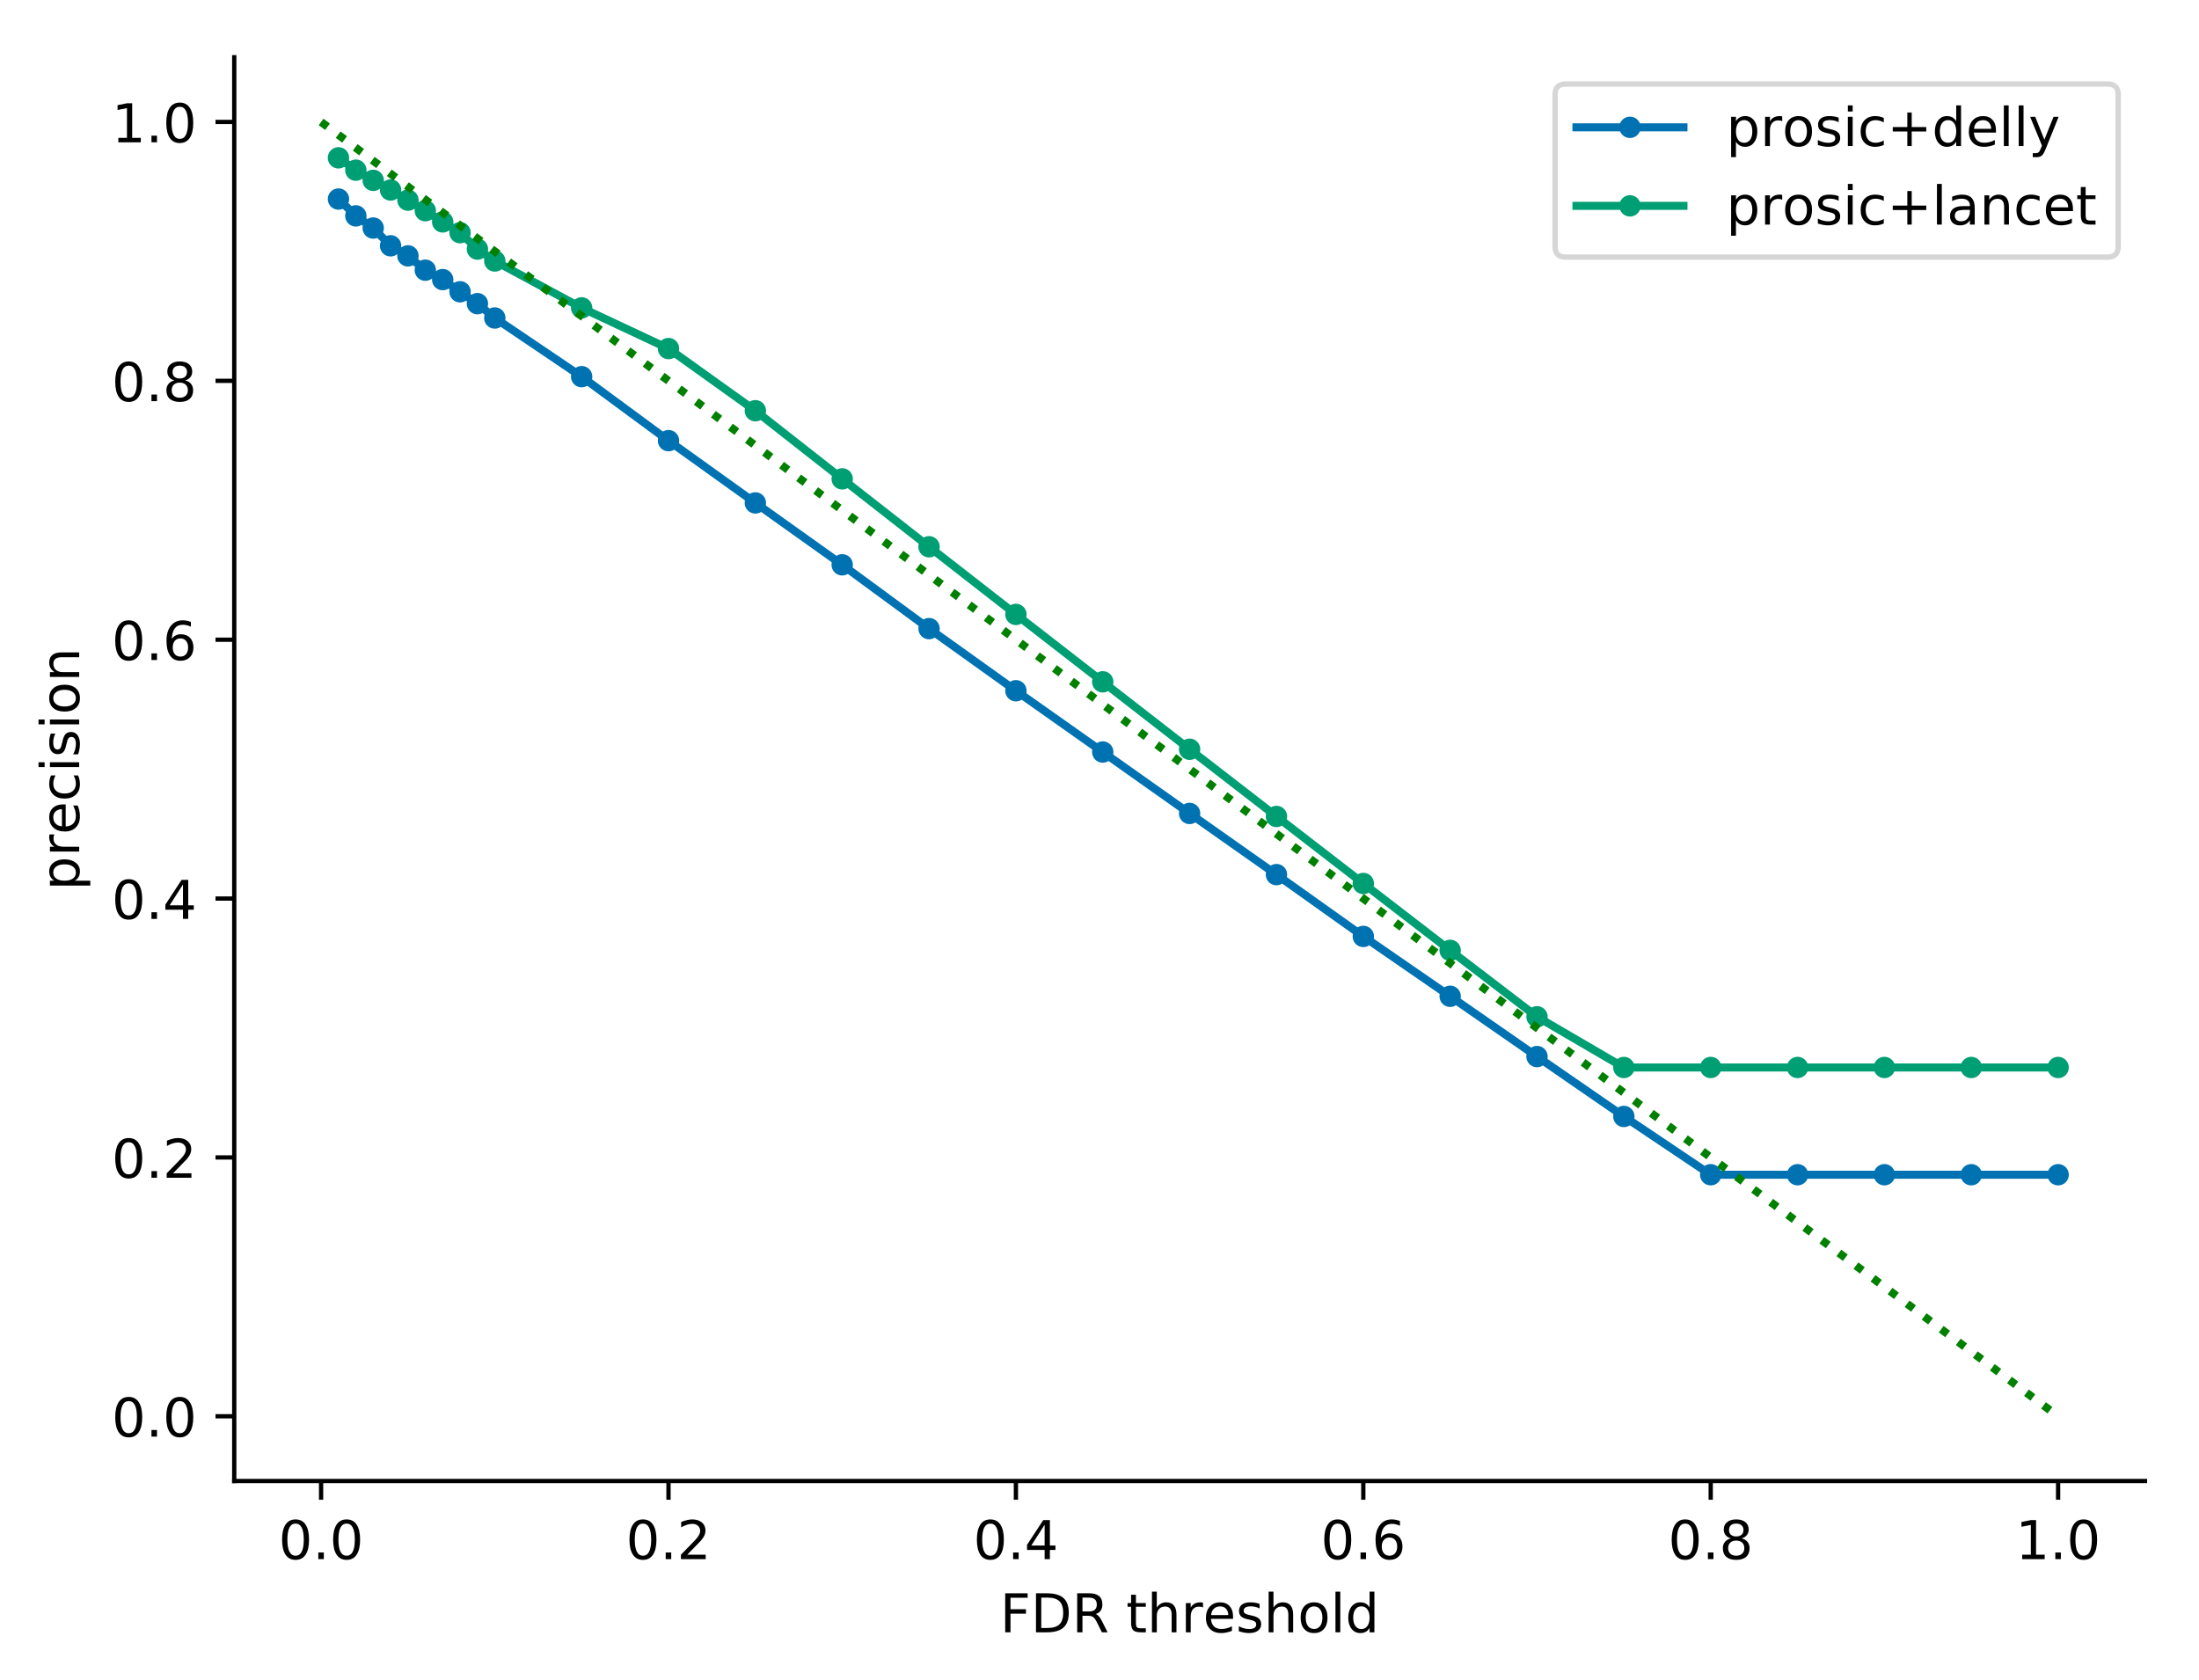
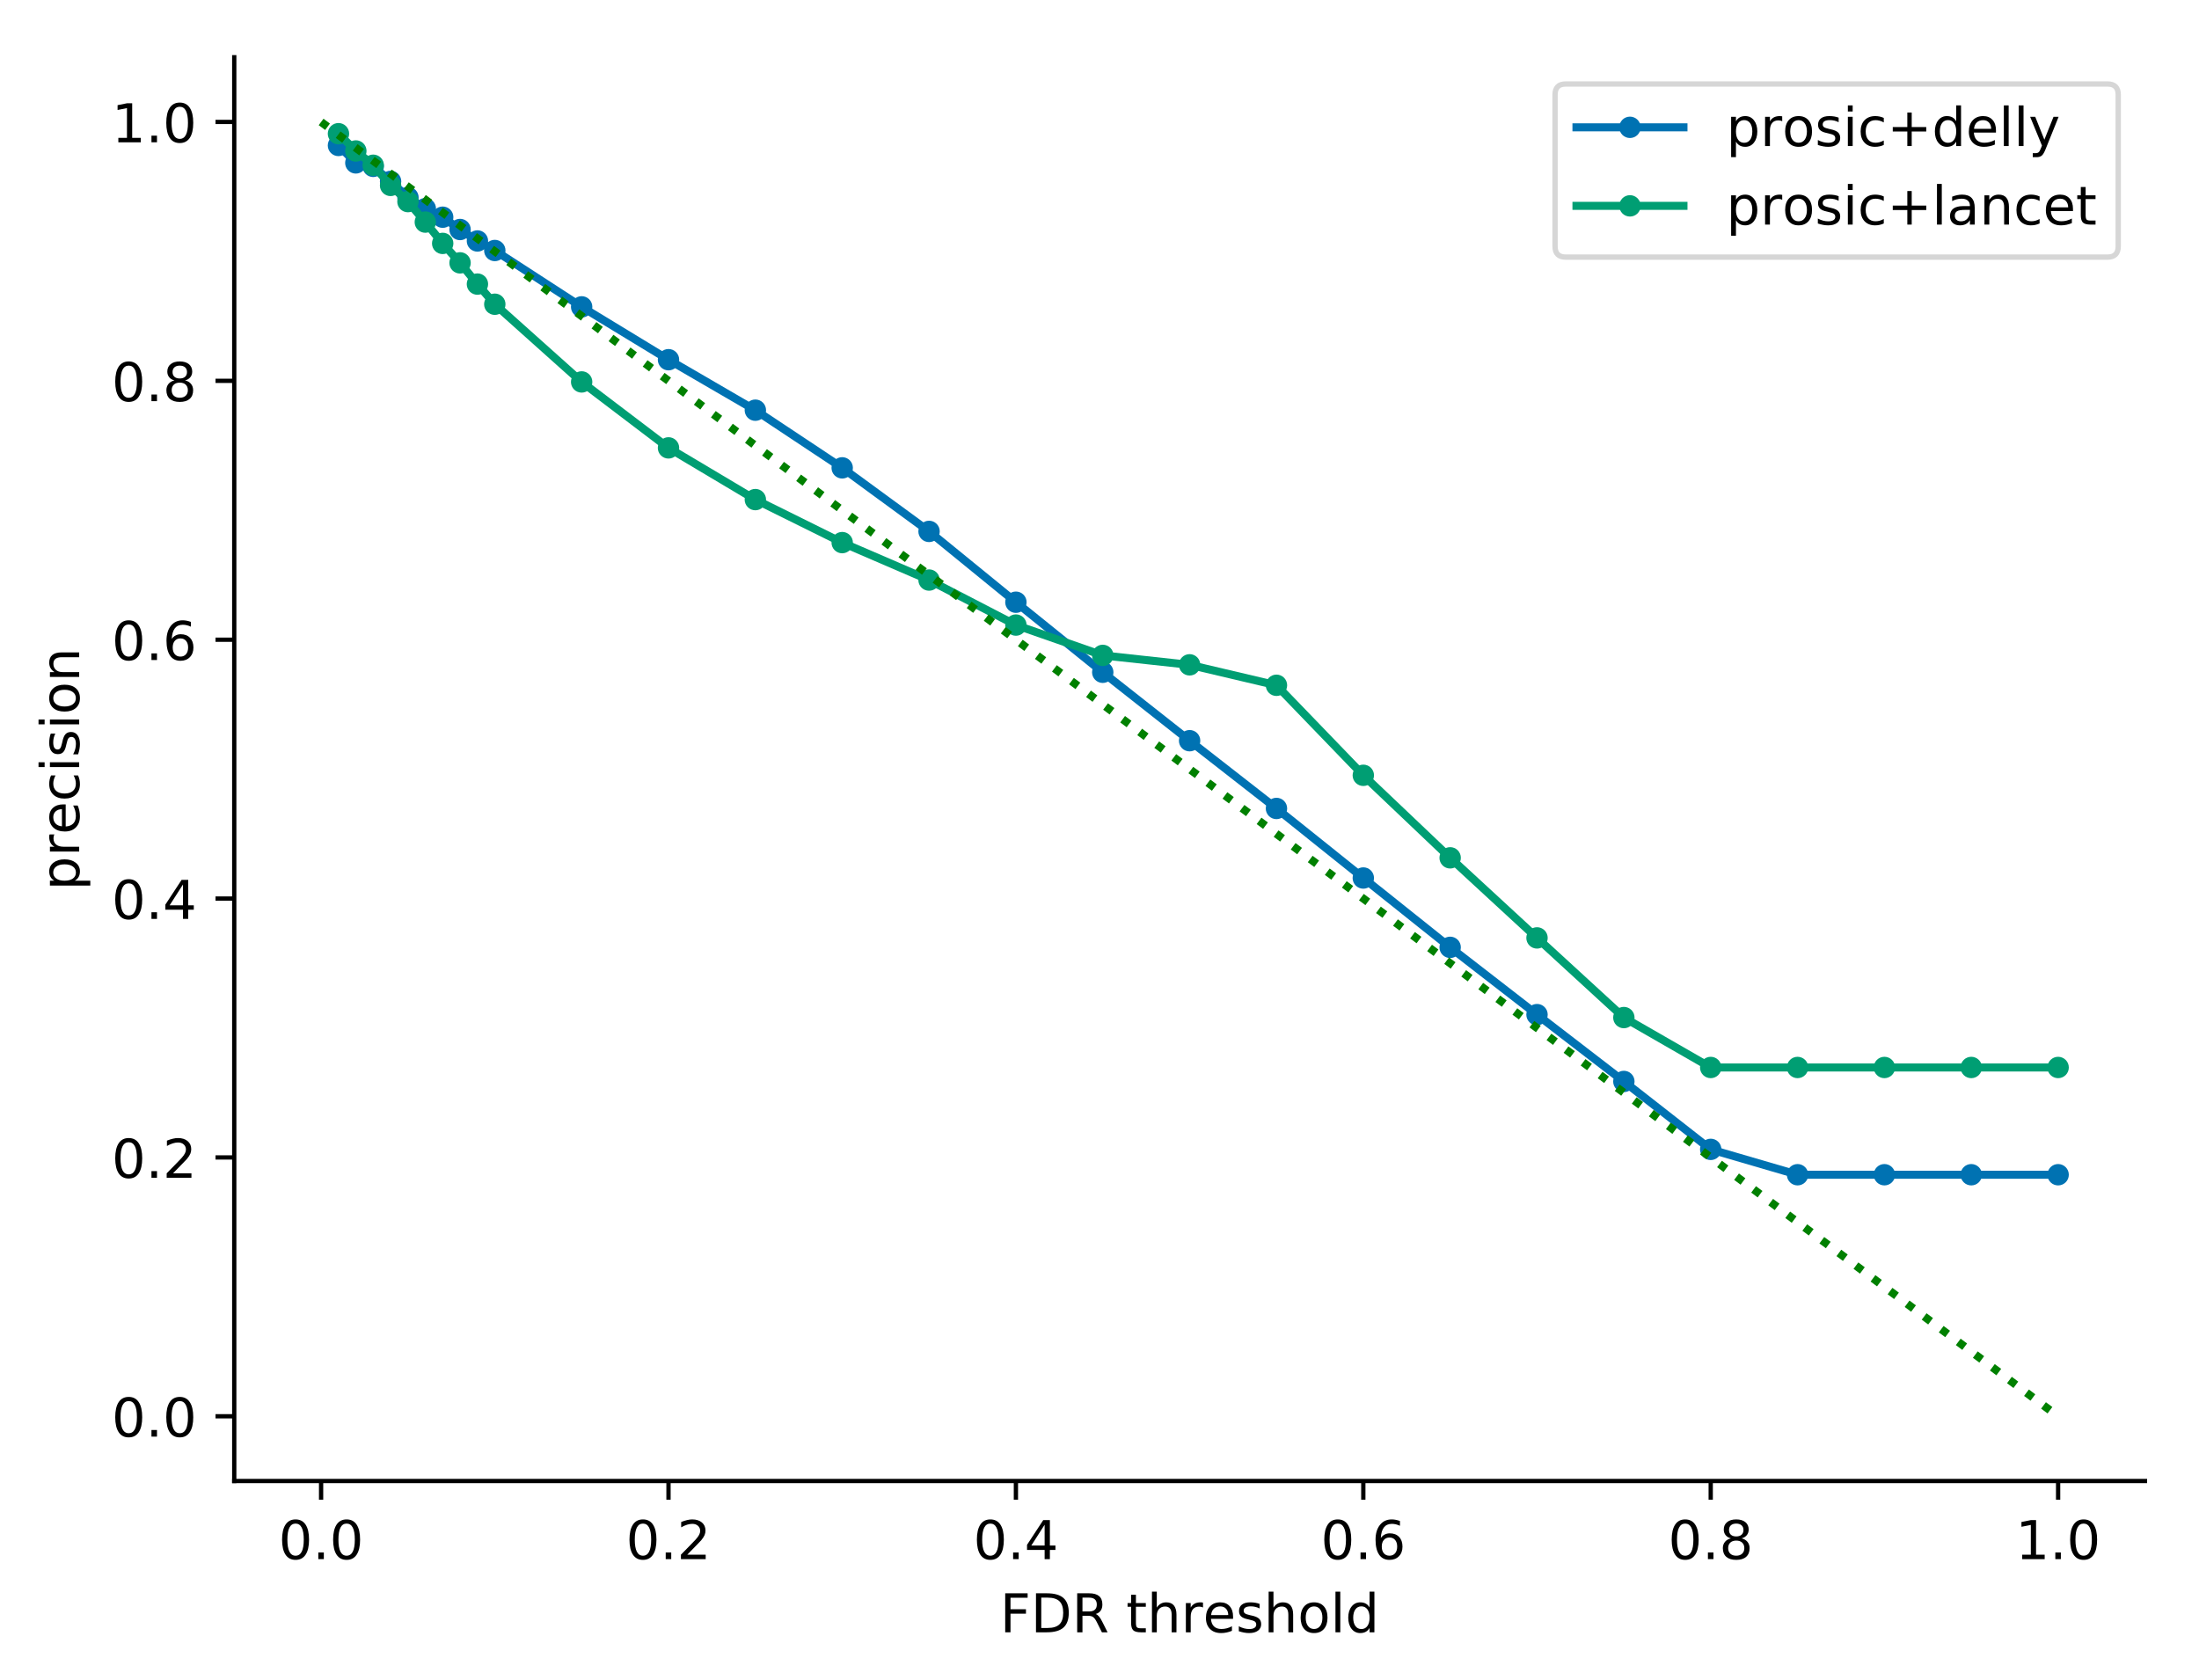
<svg xmlns="http://www.w3.org/2000/svg" xmlns:xlink="http://www.w3.org/1999/xlink" height="314pt" version="1.1" viewBox="0 0 411 314" width="411pt">
  <defs>
    <style type="text/css">
*{stroke-linecap:butt;stroke-linejoin:round;}
  </style>
  </defs>
  <g id="figure_1">
    <g id="patch_1">
      <path d="M 0 314.368  L 411.601 314.368  L 411.601 0  L 0 0  z " style="fill:#ffffff;" />
    </g>
    <g id="axes_1">
      <g id="patch_2">
        <path d="M 43.781 276.812  L 400.901 276.812  L 400.901 10.7  L 43.781 10.7  z " style="fill:#ffffff;" />
      </g>
      <g id="matplotlib.axis_1">
        <g id="xtick_1">
          <g id="line2d_1">
            <defs>
-               <path d="M 0 0  L 0 3.5  " id="me6a349f396" style="stroke:#000000;stroke-width:0.8;" />
-             </defs>
-             <g>
-               <use style="stroke:#000000;stroke-width:0.8;" x="60.014" xlink:href="#me6a349f396" y="276.812" />
+               <path d="M 0 0  L 0 3.5  " id="mfc6775527a" style="stroke:#000000;stroke-width:0.8;" />
+             </defs>
+             <g>
+               <use style="stroke:#000000;stroke-width:0.8;" x="60.014" xlink:href="#mfc6775527a" y="276.812" />
            </g>
          </g>
          <g id="text_1">
            <defs>
              <path d="M 31.781 66.406  Q 24.172 66.406 20.328 58.906  Q 16.5 51.422 16.5 36.375  Q 16.5 21.391 20.328 13.891  Q 24.172 6.391 31.781 6.391  Q 39.453 6.391 43.281 13.891  Q 47.125 21.391 47.125 36.375  Q 47.125 51.422 43.281 58.906  Q 39.453 66.406 31.781 66.406  z M 31.781 74.219  Q 44.047 74.219 50.516 64.516  Q 56.984 54.828 56.984 36.375  Q 56.984 17.969 50.516 8.266  Q 44.047 -1.422 31.781 -1.422  Q 19.531 -1.422 13.062 8.266  Q 6.594 17.969 6.594 36.375  Q 6.594 54.828 13.062 64.516  Q 19.531 74.219 31.781 74.219  z " id="DejaVuSans-30" />
              <path d="M 10.688 12.406  L 21 12.406  L 21 0  L 10.688 0  z " id="DejaVuSans-2e" />
            </defs>
            <g transform="translate(52.06242 291.4104)scale(0.1 -0.1)">
              <use xlink:href="#DejaVuSans-30" />
              <use x="63.623" xlink:href="#DejaVuSans-2e" />
              <use x="95.41" xlink:href="#DejaVuSans-30" />
            </g>
          </g>
        </g>
        <g id="xtick_2">
          <g id="line2d_2">
            <g>
-               <use style="stroke:#000000;stroke-width:0.8;" x="124.945" xlink:href="#me6a349f396" y="276.812" />
+               <use style="stroke:#000000;stroke-width:0.8;" x="124.945" xlink:href="#mfc6775527a" y="276.812" />
            </g>
          </g>
          <g id="text_2">
            <defs>
              <path d="M 19.188 8.297  L 53.609 8.297  L 53.609 0  L 7.328 0  L 7.328 8.297  Q 12.938 14.109 22.625 23.891  Q 32.328 33.688 34.812 36.531  Q 39.547 41.844 41.422 45.531  Q 43.312 49.219 43.312 52.781  Q 43.312 58.594 39.234 62.25  Q 35.156 65.922 28.609 65.922  Q 23.969 65.922 18.812 64.312  Q 13.672 62.703 7.812 59.422  L 7.812 69.391  Q 13.766 71.781 18.938 73  Q 24.125 74.219 28.422 74.219  Q 39.75 74.219 46.484 68.547  Q 53.219 62.891 53.219 53.422  Q 53.219 48.922 51.531 44.891  Q 49.859 40.875 45.406 35.406  Q 44.188 33.984 37.641 27.219  Q 31.109 20.453 19.188 8.297  z " id="DejaVuSans-32" />
            </defs>
            <g transform="translate(116.9933 291.4104)scale(0.1 -0.1)">
              <use xlink:href="#DejaVuSans-30" />
              <use x="63.623" xlink:href="#DejaVuSans-2e" />
              <use x="95.41" xlink:href="#DejaVuSans-32" />
            </g>
          </g>
        </g>
        <g id="xtick_3">
          <g id="line2d_3">
            <g>
-               <use style="stroke:#000000;stroke-width:0.8;" x="189.876" xlink:href="#me6a349f396" y="276.812" />
+               <use style="stroke:#000000;stroke-width:0.8;" x="189.876" xlink:href="#mfc6775527a" y="276.812" />
            </g>
          </g>
          <g id="text_3">
            <defs>
              <path d="M 37.797 64.312  L 12.891 25.391  L 37.797 25.391  z M 35.203 72.906  L 47.609 72.906  L 47.609 25.391  L 58.016 25.391  L 58.016 17.188  L 47.609 17.188  L 47.609 0  L 37.797 0  L 37.797 17.188  L 4.891 17.188  L 4.891 26.703  z " id="DejaVuSans-34" />
            </defs>
            <g transform="translate(181.9242 291.4104)scale(0.1 -0.1)">
              <use xlink:href="#DejaVuSans-30" />
              <use x="63.623" xlink:href="#DejaVuSans-2e" />
              <use x="95.41" xlink:href="#DejaVuSans-34" />
            </g>
          </g>
        </g>
        <g id="xtick_4">
          <g id="line2d_4">
            <g>
-               <use style="stroke:#000000;stroke-width:0.8;" x="254.807" xlink:href="#me6a349f396" y="276.812" />
+               <use style="stroke:#000000;stroke-width:0.8;" x="254.807" xlink:href="#mfc6775527a" y="276.812" />
            </g>
          </g>
          <g id="text_4">
            <defs>
              <path d="M 33.016 40.375  Q 26.375 40.375 22.484 35.828  Q 18.609 31.297 18.609 23.391  Q 18.609 15.531 22.484 10.953  Q 26.375 6.391 33.016 6.391  Q 39.656 6.391 43.531 10.953  Q 47.406 15.531 47.406 23.391  Q 47.406 31.297 43.531 35.828  Q 39.656 40.375 33.016 40.375  z M 52.594 71.297  L 52.594 62.312  Q 48.875 64.062 45.094 64.984  Q 41.312 65.922 37.594 65.922  Q 27.828 65.922 22.672 59.328  Q 17.531 52.734 16.797 39.406  Q 19.672 43.656 24.016 45.922  Q 28.375 48.188 33.594 48.188  Q 44.578 48.188 50.953 41.516  Q 57.328 34.859 57.328 23.391  Q 57.328 12.156 50.688 5.359  Q 44.047 -1.422 33.016 -1.422  Q 20.359 -1.422 13.672 8.266  Q 6.984 17.969 6.984 36.375  Q 6.984 53.656 15.188 63.938  Q 23.391 74.219 37.203 74.219  Q 40.922 74.219 44.703 73.484  Q 48.484 72.75 52.594 71.297  z " id="DejaVuSans-36" />
            </defs>
            <g transform="translate(246.8551 291.4104)scale(0.1 -0.1)">
              <use xlink:href="#DejaVuSans-30" />
              <use x="63.623" xlink:href="#DejaVuSans-2e" />
              <use x="95.41" xlink:href="#DejaVuSans-36" />
            </g>
          </g>
        </g>
        <g id="xtick_5">
          <g id="line2d_5">
            <g>
-               <use style="stroke:#000000;stroke-width:0.8;" x="319.738" xlink:href="#me6a349f396" y="276.812" />
+               <use style="stroke:#000000;stroke-width:0.8;" x="319.738" xlink:href="#mfc6775527a" y="276.812" />
            </g>
          </g>
          <g id="text_5">
            <defs>
              <path d="M 31.781 34.625  Q 24.75 34.625 20.719 30.859  Q 16.703 27.094 16.703 20.516  Q 16.703 13.922 20.719 10.156  Q 24.75 6.391 31.781 6.391  Q 38.812 6.391 42.859 10.172  Q 46.922 13.969 46.922 20.516  Q 46.922 27.094 42.891 30.859  Q 38.875 34.625 31.781 34.625  z M 21.922 38.812  Q 15.578 40.375 12.031 44.719  Q 8.5 49.078 8.5 55.328  Q 8.5 64.062 14.719 69.141  Q 20.953 74.219 31.781 74.219  Q 42.672 74.219 48.875 69.141  Q 55.078 64.062 55.078 55.328  Q 55.078 49.078 51.531 44.719  Q 48 40.375 41.703 38.812  Q 48.828 37.156 52.797 32.312  Q 56.781 27.484 56.781 20.516  Q 56.781 9.906 50.312 4.234  Q 43.844 -1.422 31.781 -1.422  Q 19.734 -1.422 13.25 4.234  Q 6.781 9.906 6.781 20.516  Q 6.781 27.484 10.781 32.312  Q 14.797 37.156 21.922 38.812  z M 18.312 54.391  Q 18.312 48.734 21.844 45.562  Q 25.391 42.391 31.781 42.391  Q 38.141 42.391 41.719 45.562  Q 45.312 48.734 45.312 54.391  Q 45.312 60.062 41.719 63.234  Q 38.141 66.406 31.781 66.406  Q 25.391 66.406 21.844 63.234  Q 18.312 60.062 18.312 54.391  z " id="DejaVuSans-38" />
            </defs>
            <g transform="translate(311.7861 291.4104)scale(0.1 -0.1)">
              <use xlink:href="#DejaVuSans-30" />
              <use x="63.623" xlink:href="#DejaVuSans-2e" />
              <use x="95.41" xlink:href="#DejaVuSans-38" />
            </g>
          </g>
        </g>
        <g id="xtick_6">
          <g id="line2d_6">
            <g>
-               <use style="stroke:#000000;stroke-width:0.8;" x="384.669" xlink:href="#me6a349f396" y="276.812" />
+               <use style="stroke:#000000;stroke-width:0.8;" x="384.669" xlink:href="#mfc6775527a" y="276.812" />
            </g>
          </g>
          <g id="text_6">
            <defs>
              <path d="M 12.406 8.297  L 28.516 8.297  L 28.516 63.922  L 10.984 60.406  L 10.984 69.391  L 28.422 72.906  L 38.281 72.906  L 38.281 8.297  L 54.391 8.297  L 54.391 0  L 12.406 0  z " id="DejaVuSans-31" />
            </defs>
            <g transform="translate(376.717 291.4104)scale(0.1 -0.1)">
              <use xlink:href="#DejaVuSans-31" />
              <use x="63.623" xlink:href="#DejaVuSans-2e" />
              <use x="95.41" xlink:href="#DejaVuSans-30" />
            </g>
          </g>
        </g>
        <g id="text_7">
          <defs>
            <path d="M 9.812 72.906  L 51.703 72.906  L 51.703 64.594  L 19.672 64.594  L 19.672 43.109  L 48.578 43.109  L 48.578 34.812  L 19.672 34.812  L 19.672 0  L 9.812 0  z " id="DejaVuSans-46" />
            <path d="M 19.672 64.797  L 19.672 8.109  L 31.594 8.109  Q 46.688 8.109 53.688 14.938  Q 60.688 21.781 60.688 36.531  Q 60.688 51.172 53.688 57.984  Q 46.688 64.797 31.594 64.797  z M 9.812 72.906  L 30.078 72.906  Q 51.266 72.906 61.172 64.094  Q 71.094 55.281 71.094 36.531  Q 71.094 17.672 61.125 8.828  Q 51.172 0 30.078 0  L 9.812 0  z " id="DejaVuSans-44" />
            <path d="M 44.391 34.188  Q 47.562 33.109 50.562 29.594  Q 53.562 26.078 56.594 19.922  L 66.609 0  L 56 0  L 46.688 18.703  Q 43.062 26.031 39.672 28.422  Q 36.281 30.812 30.422 30.812  L 19.672 30.812  L 19.672 0  L 9.812 0  L 9.812 72.906  L 32.078 72.906  Q 44.578 72.906 50.734 67.672  Q 56.891 62.453 56.891 51.906  Q 56.891 45.016 53.688 40.469  Q 50.484 35.938 44.391 34.188  z M 19.672 64.797  L 19.672 38.922  L 32.078 38.922  Q 39.203 38.922 42.844 42.219  Q 46.484 45.516 46.484 51.906  Q 46.484 58.297 42.844 61.547  Q 39.203 64.797 32.078 64.797  z " id="DejaVuSans-52" />
            <path id="DejaVuSans-20" />
            <path d="M 18.312 70.219  L 18.312 54.688  L 36.812 54.688  L 36.812 47.703  L 18.312 47.703  L 18.312 18.016  Q 18.312 11.328 20.141 9.422  Q 21.969 7.516 27.594 7.516  L 36.812 7.516  L 36.812 0  L 27.594 0  Q 17.188 0 13.234 3.875  Q 9.281 7.766 9.281 18.016  L 9.281 47.703  L 2.688 47.703  L 2.688 54.688  L 9.281 54.688  L 9.281 70.219  z " id="DejaVuSans-74" />
            <path d="M 54.891 33.016  L 54.891 0  L 45.906 0  L 45.906 32.719  Q 45.906 40.484 42.875 44.328  Q 39.844 48.188 33.797 48.188  Q 26.516 48.188 22.312 43.547  Q 18.109 38.922 18.109 30.906  L 18.109 0  L 9.078 0  L 9.078 75.984  L 18.109 75.984  L 18.109 46.188  Q 21.344 51.125 25.703 53.562  Q 30.078 56 35.797 56  Q 45.219 56 50.047 50.172  Q 54.891 44.344 54.891 33.016  z " id="DejaVuSans-68" />
            <path d="M 41.109 46.297  Q 39.594 47.172 37.812 47.578  Q 36.031 48 33.891 48  Q 26.266 48 22.188 43.047  Q 18.109 38.094 18.109 28.812  L 18.109 0  L 9.078 0  L 9.078 54.688  L 18.109 54.688  L 18.109 46.188  Q 20.953 51.172 25.484 53.578  Q 30.031 56 36.531 56  Q 37.453 56 38.578 55.875  Q 39.703 55.766 41.062 55.516  z " id="DejaVuSans-72" />
            <path d="M 56.203 29.594  L 56.203 25.203  L 14.891 25.203  Q 15.484 15.922 20.484 11.062  Q 25.484 6.203 34.422 6.203  Q 39.594 6.203 44.453 7.469  Q 49.312 8.734 54.109 11.281  L 54.109 2.781  Q 49.266 0.734 44.188 -0.344  Q 39.109 -1.422 33.891 -1.422  Q 20.797 -1.422 13.156 6.188  Q 5.516 13.812 5.516 26.812  Q 5.516 40.234 12.766 48.109  Q 20.016 56 32.328 56  Q 43.359 56 49.781 48.891  Q 56.203 41.797 56.203 29.594  z M 47.219 32.234  Q 47.125 39.594 43.094 43.984  Q 39.062 48.391 32.422 48.391  Q 24.906 48.391 20.391 44.141  Q 15.875 39.891 15.188 32.172  z " id="DejaVuSans-65" />
            <path d="M 44.281 53.078  L 44.281 44.578  Q 40.484 46.531 36.375 47.5  Q 32.281 48.484 27.875 48.484  Q 21.188 48.484 17.844 46.438  Q 14.5 44.391 14.5 40.281  Q 14.5 37.156 16.891 35.375  Q 19.281 33.594 26.516 31.984  L 29.594 31.297  Q 39.156 29.25 43.188 25.516  Q 47.219 21.781 47.219 15.094  Q 47.219 7.469 41.188 3.016  Q 35.156 -1.422 24.609 -1.422  Q 20.219 -1.422 15.453 -0.562  Q 10.688 0.297 5.422 2  L 5.422 11.281  Q 10.406 8.688 15.234 7.391  Q 20.062 6.109 24.812 6.109  Q 31.156 6.109 34.562 8.281  Q 37.984 10.453 37.984 14.406  Q 37.984 18.062 35.516 20.016  Q 33.062 21.969 24.703 23.781  L 21.578 24.516  Q 13.234 26.266 9.516 29.906  Q 5.812 33.547 5.812 39.891  Q 5.812 47.609 11.281 51.797  Q 16.75 56 26.812 56  Q 31.781 56 36.172 55.266  Q 40.578 54.547 44.281 53.078  z " id="DejaVuSans-73" />
            <path d="M 30.609 48.391  Q 23.391 48.391 19.188 42.75  Q 14.984 37.109 14.984 27.297  Q 14.984 17.484 19.156 11.844  Q 23.344 6.203 30.609 6.203  Q 37.797 6.203 41.984 11.859  Q 46.188 17.531 46.188 27.297  Q 46.188 37.016 41.984 42.703  Q 37.797 48.391 30.609 48.391  z M 30.609 56  Q 42.328 56 49.016 48.375  Q 55.719 40.766 55.719 27.297  Q 55.719 13.875 49.016 6.219  Q 42.328 -1.422 30.609 -1.422  Q 18.844 -1.422 12.172 6.219  Q 5.516 13.875 5.516 27.297  Q 5.516 40.766 12.172 48.375  Q 18.844 56 30.609 56  z " id="DejaVuSans-6f" />
            <path d="M 9.422 75.984  L 18.406 75.984  L 18.406 0  L 9.422 0  z " id="DejaVuSans-6c" />
            <path d="M 45.406 46.391  L 45.406 75.984  L 54.391 75.984  L 54.391 0  L 45.406 0  L 45.406 8.203  Q 42.578 3.328 38.25 0.953  Q 33.938 -1.422 27.875 -1.422  Q 17.969 -1.422 11.734 6.484  Q 5.516 14.406 5.516 27.297  Q 5.516 40.188 11.734 48.094  Q 17.969 56 27.875 56  Q 33.938 56 38.25 53.625  Q 42.578 51.266 45.406 46.391  z M 14.797 27.297  Q 14.797 17.391 18.875 11.75  Q 22.953 6.109 30.078 6.109  Q 37.203 6.109 41.297 11.75  Q 45.406 17.391 45.406 27.297  Q 45.406 37.203 41.297 42.844  Q 37.203 48.484 30.078 48.484  Q 22.953 48.484 18.875 42.844  Q 14.797 37.203 14.797 27.297  z " id="DejaVuSans-64" />
          </defs>
          <g transform="translate(186.8967 305.0886)scale(0.1 -0.1)">
            <use xlink:href="#DejaVuSans-46" />
            <use x="57.52" xlink:href="#DejaVuSans-44" />
            <use x="134.521" xlink:href="#DejaVuSans-52" />
            <use x="204.004" xlink:href="#DejaVuSans-20" />
            <use x="235.791" xlink:href="#DejaVuSans-74" />
            <use x="275" xlink:href="#DejaVuSans-68" />
            <use x="338.379" xlink:href="#DejaVuSans-72" />
            <use x="379.461" xlink:href="#DejaVuSans-65" />
            <use x="440.984" xlink:href="#DejaVuSans-73" />
            <use x="493.084" xlink:href="#DejaVuSans-68" />
            <use x="556.463" xlink:href="#DejaVuSans-6f" />
            <use x="617.645" xlink:href="#DejaVuSans-6c" />
            <use x="645.428" xlink:href="#DejaVuSans-64" />
          </g>
        </g>
      </g>
      <g id="matplotlib.axis_2">
        <g id="ytick_1">
          <g id="line2d_7">
            <defs>
-               <path d="M 0 0  L -3.5 0  " id="mddb30a76dd" style="stroke:#000000;stroke-width:0.8;" />
-             </defs>
-             <g>
-               <use style="stroke:#000000;stroke-width:0.8;" x="43.781" xlink:href="#mddb30a76dd" y="264.716" />
+               <path d="M 0 0  L -3.5 0  " id="mf561565199" style="stroke:#000000;stroke-width:0.8;" />
+             </defs>
+             <g>
+               <use style="stroke:#000000;stroke-width:0.8;" x="43.781" xlink:href="#mf561565199" y="264.716" />
            </g>
          </g>
          <g id="text_8">
            <g transform="translate(20.87813 268.5152)scale(0.1 -0.1)">
              <use xlink:href="#DejaVuSans-30" />
              <use x="63.623" xlink:href="#DejaVuSans-2e" />
              <use x="95.41" xlink:href="#DejaVuSans-30" />
            </g>
          </g>
        </g>
        <g id="ytick_2">
          <g id="line2d_8">
            <g>
-               <use style="stroke:#000000;stroke-width:0.8;" x="43.781" xlink:href="#mddb30a76dd" y="216.332" />
+               <use style="stroke:#000000;stroke-width:0.8;" x="43.781" xlink:href="#mf561565199" y="216.332" />
            </g>
          </g>
          <g id="text_9">
            <g transform="translate(20.87813 220.1312)scale(0.1 -0.1)">
              <use xlink:href="#DejaVuSans-30" />
              <use x="63.623" xlink:href="#DejaVuSans-2e" />
              <use x="95.41" xlink:href="#DejaVuSans-32" />
            </g>
          </g>
        </g>
        <g id="ytick_3">
          <g id="line2d_9">
            <g>
-               <use style="stroke:#000000;stroke-width:0.8;" x="43.781" xlink:href="#mddb30a76dd" y="167.948" />
+               <use style="stroke:#000000;stroke-width:0.8;" x="43.781" xlink:href="#mf561565199" y="167.948" />
            </g>
          </g>
          <g id="text_10">
            <g transform="translate(20.87813 171.7472)scale(0.1 -0.1)">
              <use xlink:href="#DejaVuSans-30" />
              <use x="63.623" xlink:href="#DejaVuSans-2e" />
              <use x="95.41" xlink:href="#DejaVuSans-34" />
            </g>
          </g>
        </g>
        <g id="ytick_4">
          <g id="line2d_10">
            <g>
-               <use style="stroke:#000000;stroke-width:0.8;" x="43.781" xlink:href="#mddb30a76dd" y="119.564" />
+               <use style="stroke:#000000;stroke-width:0.8;" x="43.781" xlink:href="#mf561565199" y="119.564" />
            </g>
          </g>
          <g id="text_11">
            <g transform="translate(20.87813 123.3632)scale(0.1 -0.1)">
              <use xlink:href="#DejaVuSans-30" />
              <use x="63.623" xlink:href="#DejaVuSans-2e" />
              <use x="95.41" xlink:href="#DejaVuSans-36" />
            </g>
          </g>
        </g>
        <g id="ytick_5">
          <g id="line2d_11">
            <g>
-               <use style="stroke:#000000;stroke-width:0.8;" x="43.781" xlink:href="#mddb30a76dd" y="71.18" />
+               <use style="stroke:#000000;stroke-width:0.8;" x="43.781" xlink:href="#mf561565199" y="71.18" />
            </g>
          </g>
          <g id="text_12">
            <g transform="translate(20.87813 74.97922)scale(0.1 -0.1)">
              <use xlink:href="#DejaVuSans-30" />
              <use x="63.623" xlink:href="#DejaVuSans-2e" />
              <use x="95.41" xlink:href="#DejaVuSans-38" />
            </g>
          </g>
        </g>
        <g id="ytick_6">
          <g id="line2d_12">
            <g>
-               <use style="stroke:#000000;stroke-width:0.8;" x="43.781" xlink:href="#mddb30a76dd" y="22.796" />
+               <use style="stroke:#000000;stroke-width:0.8;" x="43.781" xlink:href="#mf561565199" y="22.796" />
            </g>
          </g>
          <g id="text_13">
            <g transform="translate(20.87813 26.59522)scale(0.1 -0.1)">
              <use xlink:href="#DejaVuSans-31" />
              <use x="63.623" xlink:href="#DejaVuSans-2e" />
              <use x="95.41" xlink:href="#DejaVuSans-30" />
            </g>
          </g>
        </g>
        <g id="text_14">
          <defs>
            <path d="M 18.109 8.203  L 18.109 -20.797  L 9.078 -20.797  L 9.078 54.688  L 18.109 54.688  L 18.109 46.391  Q 20.953 51.266 25.266 53.625  Q 29.594 56 35.594 56  Q 45.562 56 51.781 48.094  Q 58.016 40.188 58.016 27.297  Q 58.016 14.406 51.781 6.484  Q 45.562 -1.422 35.594 -1.422  Q 29.594 -1.422 25.266 0.953  Q 20.953 3.328 18.109 8.203  z M 48.688 27.297  Q 48.688 37.203 44.609 42.844  Q 40.531 48.484 33.406 48.484  Q 26.266 48.484 22.188 42.844  Q 18.109 37.203 18.109 27.297  Q 18.109 17.391 22.188 11.75  Q 26.266 6.109 33.406 6.109  Q 40.531 6.109 44.609 11.75  Q 48.688 17.391 48.688 27.297  z " id="DejaVuSans-70" />
            <path d="M 48.781 52.594  L 48.781 44.188  Q 44.969 46.297 41.141 47.344  Q 37.312 48.391 33.406 48.391  Q 24.656 48.391 19.812 42.844  Q 14.984 37.312 14.984 27.297  Q 14.984 17.281 19.812 11.734  Q 24.656 6.203 33.406 6.203  Q 37.312 6.203 41.141 7.25  Q 44.969 8.297 48.781 10.406  L 48.781 2.094  Q 45.016 0.344 40.984 -0.531  Q 36.969 -1.422 32.422 -1.422  Q 20.062 -1.422 12.781 6.344  Q 5.516 14.109 5.516 27.297  Q 5.516 40.672 12.859 48.328  Q 20.219 56 33.016 56  Q 37.156 56 41.109 55.141  Q 45.062 54.297 48.781 52.594  z " id="DejaVuSans-63" />
            <path d="M 9.422 54.688  L 18.406 54.688  L 18.406 0  L 9.422 0  z M 9.422 75.984  L 18.406 75.984  L 18.406 64.594  L 9.422 64.594  z " id="DejaVuSans-69" />
            <path d="M 54.891 33.016  L 54.891 0  L 45.906 0  L 45.906 32.719  Q 45.906 40.484 42.875 44.328  Q 39.844 48.188 33.797 48.188  Q 26.516 48.188 22.312 43.547  Q 18.109 38.922 18.109 30.906  L 18.109 0  L 9.078 0  L 9.078 54.688  L 18.109 54.688  L 18.109 46.188  Q 21.344 51.125 25.703 53.562  Q 30.078 56 35.797 56  Q 45.219 56 50.047 50.172  Q 54.891 44.344 54.891 33.016  z " id="DejaVuSans-6e" />
          </defs>
          <g transform="translate(14.79844 166.4208)rotate(-90)scale(0.1 -0.1)">
            <use xlink:href="#DejaVuSans-70" />
            <use x="63.477" xlink:href="#DejaVuSans-72" />
            <use x="104.559" xlink:href="#DejaVuSans-65" />
            <use x="166.082" xlink:href="#DejaVuSans-63" />
            <use x="221.062" xlink:href="#DejaVuSans-69" />
            <use x="248.846" xlink:href="#DejaVuSans-73" />
            <use x="300.945" xlink:href="#DejaVuSans-69" />
            <use x="328.729" xlink:href="#DejaVuSans-6f" />
            <use x="389.91" xlink:href="#DejaVuSans-6e" />
          </g>
        </g>
      </g>
      <g id="line2d_13">
-         <path clip-path="url(#pe730ebecc4)" d="M 63.261 37.203  L 66.507 40.348  L 69.754 42.621  L 73 45.944  L 76.247 47.822  L 79.493 50.499  L 82.74 52.259  L 85.986 54.536  L 89.233 56.754  L 92.479 59.435  L 108.712 70.399  L 124.945 82.36  L 141.178 93.999  L 157.41 105.569  L 173.643 117.493  L 189.876 129.105  L 206.109 140.558  L 222.341 152.037  L 238.574 163.471  L 254.807 175.024  L 271.039 186.213  L 287.272 197.478  L 303.505 208.672  L 319.738 219.565  L 335.97 219.565  L 352.203 219.565  L 368.436 219.565  L 384.669 219.565  " style="fill:none;stroke:#0072b2;stroke-linecap:square;stroke-width:1.5;" />
+         <path clip-path="url(#p3668ad59ef)" d="M 63.261 27.185  L 66.507 30.446  L 69.754 31.093  L 73 33.905  L 76.247 36.911  L 79.493 38.999  L 82.74 40.595  L 85.986 42.897  L 89.233 45.038  L 92.479 46.821  L 108.712 57.356  L 124.945 67.23  L 141.178 76.667  L 157.41 87.445  L 173.643 99.324  L 189.876 112.559  L 206.109 125.651  L 222.341 138.442  L 238.574 151.106  L 254.807 164.106  L 271.039 177.065  L 287.272 189.641  L 303.505 202.133  L 319.738 214.828  L 335.97 219.565  L 352.203 219.565  L 368.436 219.565  L 384.669 219.565  " style="fill:none;stroke:#0072b2;stroke-linecap:square;stroke-width:1.5;" />
        <defs>
-           <path d="M 0 1.5  C 0.398 1.5 0.779 1.342 1.061 1.061  C 1.342 0.779 1.5 0.398 1.5 0  C 1.5 -0.398 1.342 -0.779 1.061 -1.061  C 0.779 -1.342 0.398 -1.5 0 -1.5  C -0.398 -1.5 -0.779 -1.342 -1.061 -1.061  C -1.342 -0.779 -1.5 -0.398 -1.5 0  C -1.5 0.398 -1.342 0.779 -1.061 1.061  C -0.779 1.342 -0.398 1.5 0 1.5  z " id="m10d353f599" style="stroke:#0072b2;" />
+           <path d="M 0 1.5  C 0.398 1.5 0.779 1.342 1.061 1.061  C 1.342 0.779 1.5 0.398 1.5 0  C 1.5 -0.398 1.342 -0.779 1.061 -1.061  C 0.779 -1.342 0.398 -1.5 0 -1.5  C -0.398 -1.5 -0.779 -1.342 -1.061 -1.061  C -1.342 -0.779 -1.5 -0.398 -1.5 0  C -1.5 0.398 -1.342 0.779 -1.061 1.061  C -0.779 1.342 -0.398 1.5 0 1.5  z " id="mccd0eab817" style="stroke:#0072b2;" />
        </defs>
-         <g clip-path="url(#pe730ebecc4)">
-           <use style="fill:#0072b2;stroke:#0072b2;" x="63.261" xlink:href="#m10d353f599" y="37.203" />
-           <use style="fill:#0072b2;stroke:#0072b2;" x="66.507" xlink:href="#m10d353f599" y="40.348" />
-           <use style="fill:#0072b2;stroke:#0072b2;" x="69.754" xlink:href="#m10d353f599" y="42.621" />
-           <use style="fill:#0072b2;stroke:#0072b2;" x="73" xlink:href="#m10d353f599" y="45.944" />
-           <use style="fill:#0072b2;stroke:#0072b2;" x="76.247" xlink:href="#m10d353f599" y="47.822" />
-           <use style="fill:#0072b2;stroke:#0072b2;" x="79.493" xlink:href="#m10d353f599" y="50.499" />
-           <use style="fill:#0072b2;stroke:#0072b2;" x="82.74" xlink:href="#m10d353f599" y="52.259" />
-           <use style="fill:#0072b2;stroke:#0072b2;" x="85.986" xlink:href="#m10d353f599" y="54.536" />
-           <use style="fill:#0072b2;stroke:#0072b2;" x="89.233" xlink:href="#m10d353f599" y="56.754" />
-           <use style="fill:#0072b2;stroke:#0072b2;" x="92.479" xlink:href="#m10d353f599" y="59.435" />
-           <use style="fill:#0072b2;stroke:#0072b2;" x="108.712" xlink:href="#m10d353f599" y="70.399" />
-           <use style="fill:#0072b2;stroke:#0072b2;" x="124.945" xlink:href="#m10d353f599" y="82.36" />
-           <use style="fill:#0072b2;stroke:#0072b2;" x="141.178" xlink:href="#m10d353f599" y="93.999" />
-           <use style="fill:#0072b2;stroke:#0072b2;" x="157.41" xlink:href="#m10d353f599" y="105.569" />
-           <use style="fill:#0072b2;stroke:#0072b2;" x="173.643" xlink:href="#m10d353f599" y="117.493" />
-           <use style="fill:#0072b2;stroke:#0072b2;" x="189.876" xlink:href="#m10d353f599" y="129.105" />
-           <use style="fill:#0072b2;stroke:#0072b2;" x="206.109" xlink:href="#m10d353f599" y="140.558" />
-           <use style="fill:#0072b2;stroke:#0072b2;" x="222.341" xlink:href="#m10d353f599" y="152.037" />
-           <use style="fill:#0072b2;stroke:#0072b2;" x="238.574" xlink:href="#m10d353f599" y="163.471" />
-           <use style="fill:#0072b2;stroke:#0072b2;" x="254.807" xlink:href="#m10d353f599" y="175.024" />
-           <use style="fill:#0072b2;stroke:#0072b2;" x="271.039" xlink:href="#m10d353f599" y="186.213" />
-           <use style="fill:#0072b2;stroke:#0072b2;" x="287.272" xlink:href="#m10d353f599" y="197.478" />
-           <use style="fill:#0072b2;stroke:#0072b2;" x="303.505" xlink:href="#m10d353f599" y="208.672" />
-           <use style="fill:#0072b2;stroke:#0072b2;" x="319.738" xlink:href="#m10d353f599" y="219.565" />
-           <use style="fill:#0072b2;stroke:#0072b2;" x="335.97" xlink:href="#m10d353f599" y="219.565" />
-           <use style="fill:#0072b2;stroke:#0072b2;" x="352.203" xlink:href="#m10d353f599" y="219.565" />
-           <use style="fill:#0072b2;stroke:#0072b2;" x="368.436" xlink:href="#m10d353f599" y="219.565" />
-           <use style="fill:#0072b2;stroke:#0072b2;" x="384.669" xlink:href="#m10d353f599" y="219.565" />
+         <g clip-path="url(#p3668ad59ef)">
+           <use style="fill:#0072b2;stroke:#0072b2;" x="63.261" xlink:href="#mccd0eab817" y="27.185" />
+           <use style="fill:#0072b2;stroke:#0072b2;" x="66.507" xlink:href="#mccd0eab817" y="30.446" />
+           <use style="fill:#0072b2;stroke:#0072b2;" x="69.754" xlink:href="#mccd0eab817" y="31.093" />
+           <use style="fill:#0072b2;stroke:#0072b2;" x="73" xlink:href="#mccd0eab817" y="33.905" />
+           <use style="fill:#0072b2;stroke:#0072b2;" x="76.247" xlink:href="#mccd0eab817" y="36.911" />
+           <use style="fill:#0072b2;stroke:#0072b2;" x="79.493" xlink:href="#mccd0eab817" y="38.999" />
+           <use style="fill:#0072b2;stroke:#0072b2;" x="82.74" xlink:href="#mccd0eab817" y="40.595" />
+           <use style="fill:#0072b2;stroke:#0072b2;" x="85.986" xlink:href="#mccd0eab817" y="42.897" />
+           <use style="fill:#0072b2;stroke:#0072b2;" x="89.233" xlink:href="#mccd0eab817" y="45.038" />
+           <use style="fill:#0072b2;stroke:#0072b2;" x="92.479" xlink:href="#mccd0eab817" y="46.821" />
+           <use style="fill:#0072b2;stroke:#0072b2;" x="108.712" xlink:href="#mccd0eab817" y="57.356" />
+           <use style="fill:#0072b2;stroke:#0072b2;" x="124.945" xlink:href="#mccd0eab817" y="67.23" />
+           <use style="fill:#0072b2;stroke:#0072b2;" x="141.178" xlink:href="#mccd0eab817" y="76.667" />
+           <use style="fill:#0072b2;stroke:#0072b2;" x="157.41" xlink:href="#mccd0eab817" y="87.445" />
+           <use style="fill:#0072b2;stroke:#0072b2;" x="173.643" xlink:href="#mccd0eab817" y="99.324" />
+           <use style="fill:#0072b2;stroke:#0072b2;" x="189.876" xlink:href="#mccd0eab817" y="112.559" />
+           <use style="fill:#0072b2;stroke:#0072b2;" x="206.109" xlink:href="#mccd0eab817" y="125.651" />
+           <use style="fill:#0072b2;stroke:#0072b2;" x="222.341" xlink:href="#mccd0eab817" y="138.442" />
+           <use style="fill:#0072b2;stroke:#0072b2;" x="238.574" xlink:href="#mccd0eab817" y="151.106" />
+           <use style="fill:#0072b2;stroke:#0072b2;" x="254.807" xlink:href="#mccd0eab817" y="164.106" />
+           <use style="fill:#0072b2;stroke:#0072b2;" x="271.039" xlink:href="#mccd0eab817" y="177.065" />
+           <use style="fill:#0072b2;stroke:#0072b2;" x="287.272" xlink:href="#mccd0eab817" y="189.641" />
+           <use style="fill:#0072b2;stroke:#0072b2;" x="303.505" xlink:href="#mccd0eab817" y="202.133" />
+           <use style="fill:#0072b2;stroke:#0072b2;" x="319.738" xlink:href="#mccd0eab817" y="214.828" />
+           <use style="fill:#0072b2;stroke:#0072b2;" x="335.97" xlink:href="#mccd0eab817" y="219.565" />
+           <use style="fill:#0072b2;stroke:#0072b2;" x="352.203" xlink:href="#mccd0eab817" y="219.565" />
+           <use style="fill:#0072b2;stroke:#0072b2;" x="368.436" xlink:href="#mccd0eab817" y="219.565" />
+           <use style="fill:#0072b2;stroke:#0072b2;" x="384.669" xlink:href="#mccd0eab817" y="219.565" />
        </g>
      </g>
      <g id="line2d_14">
-         <path clip-path="url(#pe730ebecc4)" d="M 63.261 29.5  L 66.507 31.807  L 69.754 33.71  L 73 35.513  L 76.247 37.411  L 79.493 39.385  L 82.74 41.475  L 85.986 43.487  L 89.233 46.556  L 92.479 48.78  L 108.712 57.545  L 124.945 65.15  L 141.178 76.769  L 157.41 89.503  L 173.643 102.195  L 189.876 114.84  L 206.109 127.438  L 222.341 140.042  L 238.574 152.6  L 254.807 165.129  L 271.039 177.631  L 287.272 190.044  L 303.505 199.52  L 319.738 199.52  L 335.97 199.52  L 352.203 199.52  L 368.436 199.52  L 384.669 199.52  " style="fill:none;stroke:#009e73;stroke-linecap:square;stroke-width:1.5;" />
+         <path clip-path="url(#p3668ad59ef)" d="M 63.261 24.992  L 66.507 28.216  L 69.754 30.885  L 73 34.654  L 76.247 37.681  L 79.493 41.511  L 82.74 45.495  L 85.986 49.131  L 89.233 53.098  L 92.479 56.863  L 108.712 71.386  L 124.945 83.713  L 141.178 93.378  L 157.41 101.417  L 173.643 108.416  L 189.876 116.83  L 206.109 122.498  L 222.341 124.262  L 238.574 128.085  L 254.807 144.911  L 271.039 160.334  L 287.272 175.301  L 303.505 190.19  L 319.738 199.52  L 335.97 199.52  L 352.203 199.52  L 368.436 199.52  L 384.669 199.52  " style="fill:none;stroke:#009e73;stroke-linecap:square;stroke-width:1.5;" />
        <defs>
-           <path d="M 0 1.5  C 0.398 1.5 0.779 1.342 1.061 1.061  C 1.342 0.779 1.5 0.398 1.5 0  C 1.5 -0.398 1.342 -0.779 1.061 -1.061  C 0.779 -1.342 0.398 -1.5 0 -1.5  C -0.398 -1.5 -0.779 -1.342 -1.061 -1.061  C -1.342 -0.779 -1.5 -0.398 -1.5 0  C -1.5 0.398 -1.342 0.779 -1.061 1.061  C -0.779 1.342 -0.398 1.5 0 1.5  z " id="md4a14ffe41" style="stroke:#009e73;" />
+           <path d="M 0 1.5  C 0.398 1.5 0.779 1.342 1.061 1.061  C 1.342 0.779 1.5 0.398 1.5 0  C 1.5 -0.398 1.342 -0.779 1.061 -1.061  C 0.779 -1.342 0.398 -1.5 0 -1.5  C -0.398 -1.5 -0.779 -1.342 -1.061 -1.061  C -1.342 -0.779 -1.5 -0.398 -1.5 0  C -1.5 0.398 -1.342 0.779 -1.061 1.061  C -0.779 1.342 -0.398 1.5 0 1.5  z " id="m0fe9946039" style="stroke:#009e73;" />
        </defs>
-         <g clip-path="url(#pe730ebecc4)">
-           <use style="fill:#009e73;stroke:#009e73;" x="63.261" xlink:href="#md4a14ffe41" y="29.5" />
-           <use style="fill:#009e73;stroke:#009e73;" x="66.507" xlink:href="#md4a14ffe41" y="31.807" />
-           <use style="fill:#009e73;stroke:#009e73;" x="69.754" xlink:href="#md4a14ffe41" y="33.71" />
-           <use style="fill:#009e73;stroke:#009e73;" x="73" xlink:href="#md4a14ffe41" y="35.513" />
-           <use style="fill:#009e73;stroke:#009e73;" x="76.247" xlink:href="#md4a14ffe41" y="37.411" />
-           <use style="fill:#009e73;stroke:#009e73;" x="79.493" xlink:href="#md4a14ffe41" y="39.385" />
-           <use style="fill:#009e73;stroke:#009e73;" x="82.74" xlink:href="#md4a14ffe41" y="41.475" />
-           <use style="fill:#009e73;stroke:#009e73;" x="85.986" xlink:href="#md4a14ffe41" y="43.487" />
-           <use style="fill:#009e73;stroke:#009e73;" x="89.233" xlink:href="#md4a14ffe41" y="46.556" />
-           <use style="fill:#009e73;stroke:#009e73;" x="92.479" xlink:href="#md4a14ffe41" y="48.78" />
-           <use style="fill:#009e73;stroke:#009e73;" x="108.712" xlink:href="#md4a14ffe41" y="57.545" />
-           <use style="fill:#009e73;stroke:#009e73;" x="124.945" xlink:href="#md4a14ffe41" y="65.15" />
-           <use style="fill:#009e73;stroke:#009e73;" x="141.178" xlink:href="#md4a14ffe41" y="76.769" />
-           <use style="fill:#009e73;stroke:#009e73;" x="157.41" xlink:href="#md4a14ffe41" y="89.503" />
-           <use style="fill:#009e73;stroke:#009e73;" x="173.643" xlink:href="#md4a14ffe41" y="102.195" />
-           <use style="fill:#009e73;stroke:#009e73;" x="189.876" xlink:href="#md4a14ffe41" y="114.84" />
-           <use style="fill:#009e73;stroke:#009e73;" x="206.109" xlink:href="#md4a14ffe41" y="127.438" />
-           <use style="fill:#009e73;stroke:#009e73;" x="222.341" xlink:href="#md4a14ffe41" y="140.042" />
-           <use style="fill:#009e73;stroke:#009e73;" x="238.574" xlink:href="#md4a14ffe41" y="152.6" />
-           <use style="fill:#009e73;stroke:#009e73;" x="254.807" xlink:href="#md4a14ffe41" y="165.129" />
-           <use style="fill:#009e73;stroke:#009e73;" x="271.039" xlink:href="#md4a14ffe41" y="177.631" />
-           <use style="fill:#009e73;stroke:#009e73;" x="287.272" xlink:href="#md4a14ffe41" y="190.044" />
-           <use style="fill:#009e73;stroke:#009e73;" x="303.505" xlink:href="#md4a14ffe41" y="199.52" />
-           <use style="fill:#009e73;stroke:#009e73;" x="319.738" xlink:href="#md4a14ffe41" y="199.52" />
-           <use style="fill:#009e73;stroke:#009e73;" x="335.97" xlink:href="#md4a14ffe41" y="199.52" />
-           <use style="fill:#009e73;stroke:#009e73;" x="352.203" xlink:href="#md4a14ffe41" y="199.52" />
-           <use style="fill:#009e73;stroke:#009e73;" x="368.436" xlink:href="#md4a14ffe41" y="199.52" />
-           <use style="fill:#009e73;stroke:#009e73;" x="384.669" xlink:href="#md4a14ffe41" y="199.52" />
+         <g clip-path="url(#p3668ad59ef)">
+           <use style="fill:#009e73;stroke:#009e73;" x="63.261" xlink:href="#m0fe9946039" y="24.992" />
+           <use style="fill:#009e73;stroke:#009e73;" x="66.507" xlink:href="#m0fe9946039" y="28.216" />
+           <use style="fill:#009e73;stroke:#009e73;" x="69.754" xlink:href="#m0fe9946039" y="30.885" />
+           <use style="fill:#009e73;stroke:#009e73;" x="73" xlink:href="#m0fe9946039" y="34.654" />
+           <use style="fill:#009e73;stroke:#009e73;" x="76.247" xlink:href="#m0fe9946039" y="37.681" />
+           <use style="fill:#009e73;stroke:#009e73;" x="79.493" xlink:href="#m0fe9946039" y="41.511" />
+           <use style="fill:#009e73;stroke:#009e73;" x="82.74" xlink:href="#m0fe9946039" y="45.495" />
+           <use style="fill:#009e73;stroke:#009e73;" x="85.986" xlink:href="#m0fe9946039" y="49.131" />
+           <use style="fill:#009e73;stroke:#009e73;" x="89.233" xlink:href="#m0fe9946039" y="53.098" />
+           <use style="fill:#009e73;stroke:#009e73;" x="92.479" xlink:href="#m0fe9946039" y="56.863" />
+           <use style="fill:#009e73;stroke:#009e73;" x="108.712" xlink:href="#m0fe9946039" y="71.386" />
+           <use style="fill:#009e73;stroke:#009e73;" x="124.945" xlink:href="#m0fe9946039" y="83.713" />
+           <use style="fill:#009e73;stroke:#009e73;" x="141.178" xlink:href="#m0fe9946039" y="93.378" />
+           <use style="fill:#009e73;stroke:#009e73;" x="157.41" xlink:href="#m0fe9946039" y="101.417" />
+           <use style="fill:#009e73;stroke:#009e73;" x="173.643" xlink:href="#m0fe9946039" y="108.416" />
+           <use style="fill:#009e73;stroke:#009e73;" x="189.876" xlink:href="#m0fe9946039" y="116.83" />
+           <use style="fill:#009e73;stroke:#009e73;" x="206.109" xlink:href="#m0fe9946039" y="122.498" />
+           <use style="fill:#009e73;stroke:#009e73;" x="222.341" xlink:href="#m0fe9946039" y="124.262" />
+           <use style="fill:#009e73;stroke:#009e73;" x="238.574" xlink:href="#m0fe9946039" y="128.085" />
+           <use style="fill:#009e73;stroke:#009e73;" x="254.807" xlink:href="#m0fe9946039" y="144.911" />
+           <use style="fill:#009e73;stroke:#009e73;" x="271.039" xlink:href="#m0fe9946039" y="160.334" />
+           <use style="fill:#009e73;stroke:#009e73;" x="287.272" xlink:href="#m0fe9946039" y="175.301" />
+           <use style="fill:#009e73;stroke:#009e73;" x="303.505" xlink:href="#m0fe9946039" y="190.19" />
+           <use style="fill:#009e73;stroke:#009e73;" x="319.738" xlink:href="#m0fe9946039" y="199.52" />
+           <use style="fill:#009e73;stroke:#009e73;" x="335.97" xlink:href="#m0fe9946039" y="199.52" />
+           <use style="fill:#009e73;stroke:#009e73;" x="352.203" xlink:href="#m0fe9946039" y="199.52" />
+           <use style="fill:#009e73;stroke:#009e73;" x="368.436" xlink:href="#m0fe9946039" y="199.52" />
+           <use style="fill:#009e73;stroke:#009e73;" x="384.669" xlink:href="#m0fe9946039" y="199.52" />
        </g>
      </g>
      <g id="line2d_15">
-         <path clip-path="url(#pe730ebecc4)" d="M 60.014 22.796  L 384.669 264.716  " style="fill:none;stroke:#008000;stroke-dasharray:1.5,2.475;stroke-dashoffset:0;stroke-width:1.5;" />
+         <path clip-path="url(#p3668ad59ef)" d="M 60.014 22.796  L 384.669 264.716  " style="fill:none;stroke:#008000;stroke-dasharray:1.5,2.475;stroke-dashoffset:0;stroke-width:1.5;" />
      </g>
      <g id="patch_3">
        <path d="M 43.781 276.812  L 43.781 10.7  " style="fill:none;stroke:#000000;stroke-linecap:square;stroke-linejoin:miter;stroke-width:0.8;" />
      </g>
      <g id="patch_4">
        <path d="M 43.781 276.812  L 400.901 276.812  " style="fill:none;stroke:#000000;stroke-linecap:square;stroke-linejoin:miter;stroke-width:0.8;" />
      </g>
      <g id="legend_1">
        <g id="patch_5">
          <path d="M 292.645 48.056  L 393.901 48.056  Q 395.901 48.056 395.901 46.056  L 395.901 17.7  Q 395.901 15.7 393.901 15.7  L 292.645 15.7  Q 290.645 15.7 290.645 17.7  L 290.645 46.056  Q 290.645 48.056 292.645 48.056  z " style="fill:#ffffff;opacity:0.8;stroke:#cccccc;stroke-linejoin:miter;" />
        </g>
        <g id="line2d_16">
          <path d="M 294.645 23.798  L 314.645 23.798  " style="fill:none;stroke:#0072b2;stroke-linecap:square;stroke-width:1.5;" />
        </g>
        <g id="line2d_17">
          <g>
-             <use style="fill:#0072b2;stroke:#0072b2;" x="304.645" xlink:href="#m10d353f599" y="23.798" />
+             <use style="fill:#0072b2;stroke:#0072b2;" x="304.645" xlink:href="#mccd0eab817" y="23.798" />
          </g>
        </g>
        <g id="text_15">
          <defs>
            <path d="M 46 62.703  L 46 35.5  L 73.188 35.5  L 73.188 27.203  L 46 27.203  L 46 0  L 37.797 0  L 37.797 27.203  L 10.594 27.203  L 10.594 35.5  L 37.797 35.5  L 37.797 62.703  z " id="DejaVuSans-2b" />
            <path d="M 32.172 -5.078  Q 28.375 -14.844 24.75 -17.812  Q 21.141 -20.797 15.094 -20.797  L 7.906 -20.797  L 7.906 -13.281  L 13.188 -13.281  Q 16.891 -13.281 18.938 -11.516  Q 21 -9.766 23.484 -3.219  L 25.094 0.875  L 2.984 54.688  L 12.5 54.688  L 29.594 11.922  L 46.688 54.688  L 56.203 54.688  z " id="DejaVuSans-79" />
          </defs>
          <g transform="translate(322.645 27.29844)scale(0.1 -0.1)">
            <use xlink:href="#DejaVuSans-70" />
            <use x="63.477" xlink:href="#DejaVuSans-72" />
            <use x="104.559" xlink:href="#DejaVuSans-6f" />
            <use x="165.74" xlink:href="#DejaVuSans-73" />
            <use x="217.84" xlink:href="#DejaVuSans-69" />
            <use x="245.623" xlink:href="#DejaVuSans-63" />
            <use x="300.604" xlink:href="#DejaVuSans-2b" />
            <use x="384.393" xlink:href="#DejaVuSans-64" />
            <use x="447.869" xlink:href="#DejaVuSans-65" />
            <use x="509.393" xlink:href="#DejaVuSans-6c" />
            <use x="537.176" xlink:href="#DejaVuSans-6c" />
            <use x="564.959" xlink:href="#DejaVuSans-79" />
          </g>
        </g>
        <g id="line2d_18">
          <path d="M 294.645 38.477  L 314.645 38.477  " style="fill:none;stroke:#009e73;stroke-linecap:square;stroke-width:1.5;" />
        </g>
        <g id="line2d_19">
          <g>
-             <use style="fill:#009e73;stroke:#009e73;" x="304.645" xlink:href="#md4a14ffe41" y="38.477" />
+             <use style="fill:#009e73;stroke:#009e73;" x="304.645" xlink:href="#m0fe9946039" y="38.477" />
          </g>
        </g>
        <g id="text_16">
          <defs>
            <path d="M 34.281 27.484  Q 23.391 27.484 19.188 25  Q 14.984 22.516 14.984 16.5  Q 14.984 11.719 18.141 8.906  Q 21.297 6.109 26.703 6.109  Q 34.188 6.109 38.703 11.406  Q 43.219 16.703 43.219 25.484  L 43.219 27.484  z M 52.203 31.203  L 52.203 0  L 43.219 0  L 43.219 8.297  Q 40.141 3.328 35.547 0.953  Q 30.953 -1.422 24.312 -1.422  Q 15.922 -1.422 10.953 3.297  Q 6 8.016 6 15.922  Q 6 25.141 12.172 29.828  Q 18.359 34.516 30.609 34.516  L 43.219 34.516  L 43.219 35.406  Q 43.219 41.609 39.141 45  Q 35.062 48.391 27.688 48.391  Q 23 48.391 18.547 47.266  Q 14.109 46.141 10.016 43.891  L 10.016 52.203  Q 14.938 54.109 19.578 55.047  Q 24.219 56 28.609 56  Q 40.484 56 46.344 49.844  Q 52.203 43.703 52.203 31.203  z " id="DejaVuSans-61" />
          </defs>
          <g transform="translate(322.645 41.97656)scale(0.1 -0.1)">
            <use xlink:href="#DejaVuSans-70" />
            <use x="63.477" xlink:href="#DejaVuSans-72" />
            <use x="104.559" xlink:href="#DejaVuSans-6f" />
            <use x="165.74" xlink:href="#DejaVuSans-73" />
            <use x="217.84" xlink:href="#DejaVuSans-69" />
            <use x="245.623" xlink:href="#DejaVuSans-63" />
            <use x="300.604" xlink:href="#DejaVuSans-2b" />
            <use x="384.393" xlink:href="#DejaVuSans-6c" />
            <use x="412.176" xlink:href="#DejaVuSans-61" />
            <use x="473.455" xlink:href="#DejaVuSans-6e" />
            <use x="536.834" xlink:href="#DejaVuSans-63" />
            <use x="591.814" xlink:href="#DejaVuSans-65" />
            <use x="653.338" xlink:href="#DejaVuSans-74" />
          </g>
        </g>
      </g>
    </g>
  </g>
  <defs>
-     <clipPath id="pe730ebecc4">
+     <clipPath id="p3668ad59ef">
      <rect height="266.112" width="357.12" x="43.781" y="10.7" />
    </clipPath>
  </defs>
</svg>
